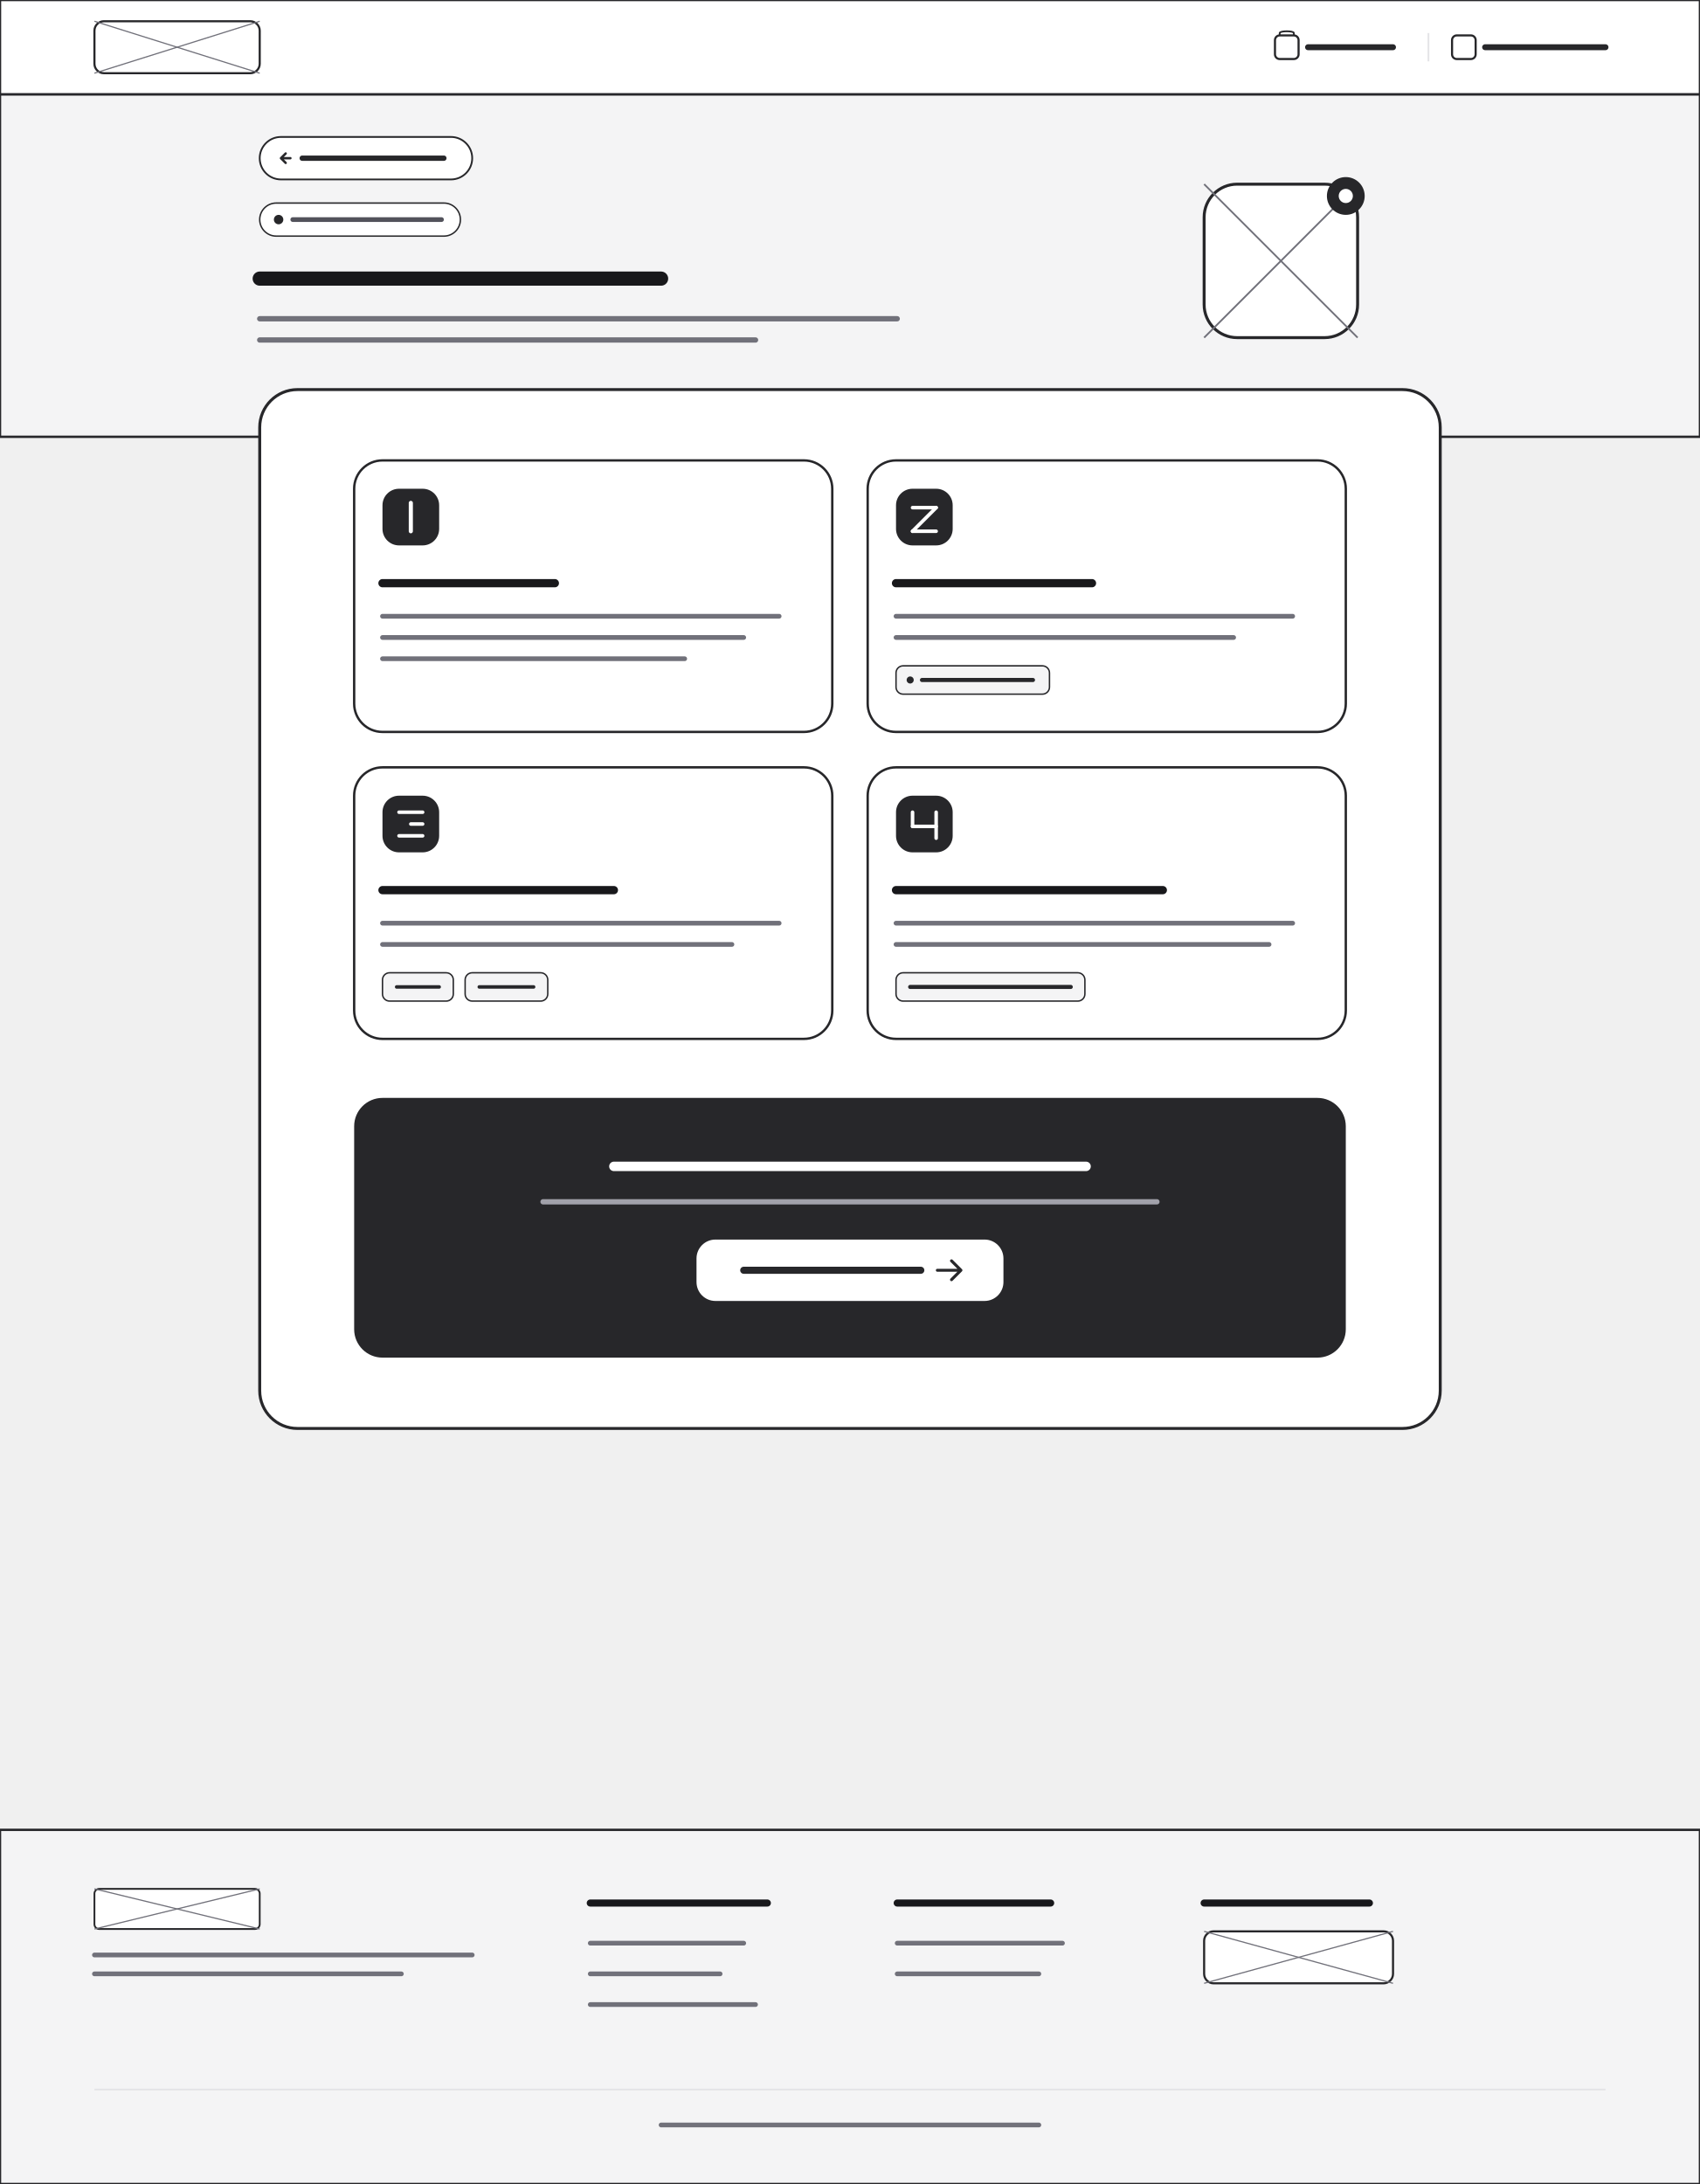
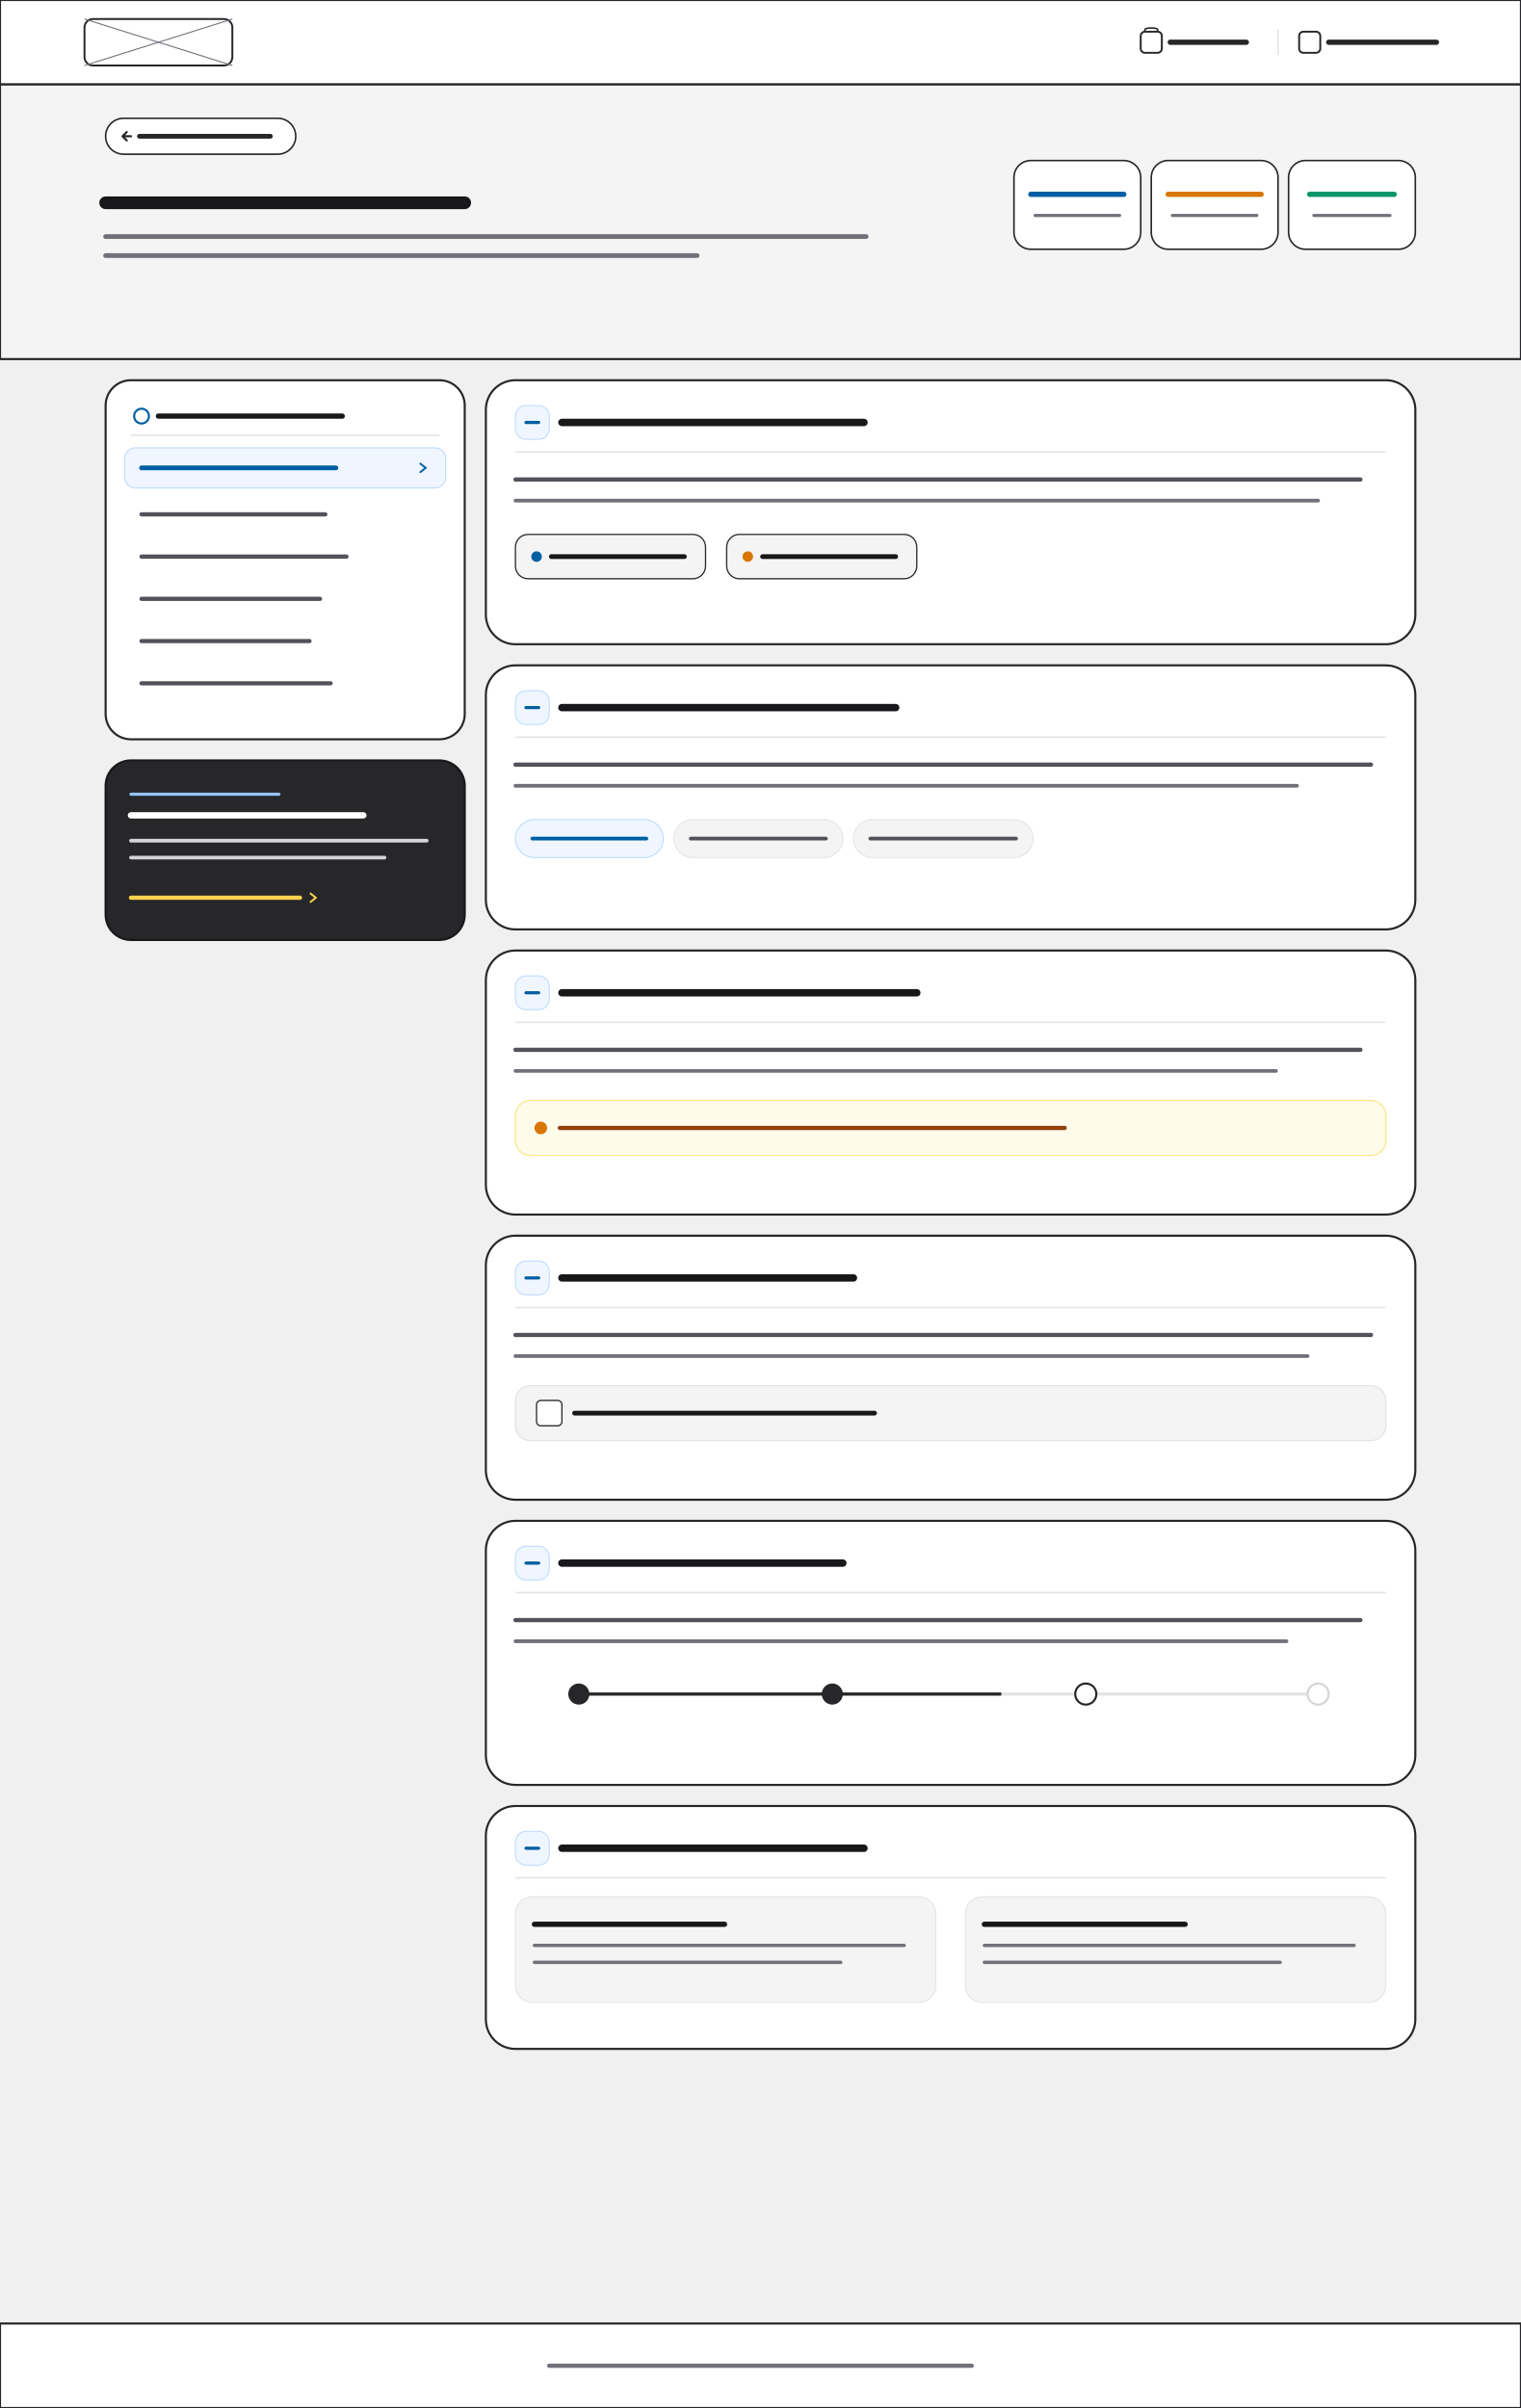
- <svg xmlns="http://www.w3.org/2000/svg" viewBox="0 0 1440 1850" width="1440" height="1850" style="background:#F8FAFC; font-family: -apple-system, BlinkMacSystemFont, 'Segoe UI', Roboto, sans-serif;">
+ <svg xmlns="http://www.w3.org/2000/svg" viewBox="0 0 1440 2280" width="1440" height="2280" style="background:#F8FAFC; font-family: -apple-system, BlinkMacSystemFont, 'Segoe UI', Roboto, sans-serif;">
  <g id="Top-Navbar">
    <rect x="0" y="0" width="1440" height="80" fill="#FFFFFF" stroke="#27272A" stroke-width="2" />
    <g transform="translate(80, 18)">
      <rect width="140" height="44" rx="8" fill="#FFFFFF" stroke="#27272A" stroke-width="1.8" />
      <line x1="0" y1="0" x2="140" y2="44" stroke="#71717A" stroke-width="1" />
      <line x1="140" y1="0" x2="0" y2="44" stroke="#71717A" stroke-width="1" />
    </g>
    <g transform="translate(1080, 26)">
      <g transform="translate(0, 0)">
        <rect x="0" y="4" width="20" height="20" rx="4" fill="#FFFFFF" stroke="#27272A" stroke-width="1.8" />
        <path d="M4 4 V2 C4 0 16 0 16 2 V4" fill="none" stroke="#27272A" stroke-width="1.5" />
        <line x1="28" y1="14" x2="100" y2="14" stroke="#27272A" stroke-width="5" stroke-linecap="round" />
      </g>
      <line x1="130" y1="2" x2="130" y2="26" stroke="#E4E4E7" stroke-width="1.5" />
      <g transform="translate(150, 0)">
        <rect x="0" y="4" width="20" height="20" rx="4" fill="#FFFFFF" stroke="#27272A" stroke-width="1.8" />
        <line x1="28" y1="14" x2="130" y2="14" stroke="#27272A" stroke-width="5" stroke-linecap="round" />
      </g>
    </g>
  </g>
  <g id="Header-Banner" transform="translate(0, 80)">
-     <rect x="0" y="0" width="1440" height="290" fill="#F4F4F5" stroke="#27272A" stroke-width="2" />
-     <g transform="translate(220, 36)">
+     <rect x="0" y="0" width="1440" height="260" fill="#F4F4F5" stroke="#27272A" stroke-width="2" />
+     <g transform="translate(100, 32)">
      <g transform="translate(0, 0)">
-         <rect width="180" height="36" rx="18" fill="#FFFFFF" stroke="#27272A" stroke-width="1.5" />
-         <path d="M26 18 L18 18 M22 14 L18 18 L22 22" stroke="#27272A" stroke-width="2" fill="none" stroke-linecap="round" stroke-linejoin="round" />
-         <line x1="36" y1="18" x2="156" y2="18" stroke="#27272A" stroke-width="4.5" stroke-linecap="round" />
-       </g>
-       <g transform="translate(0, 56)">
-         <rect width="170" height="28" rx="14" fill="#FFFFFF" stroke="#27272A" stroke-width="1.2" />
-         <circle cx="16" cy="14" r="4" fill="#27272A" />
-         <line x1="28" y1="14" x2="154" y2="14" stroke="#52525B" stroke-width="4" stroke-linecap="round" />
-       </g>
-       <line x1="0" y1="120" x2="340" y2="120" stroke="#18181B" stroke-width="12" stroke-linecap="round" />
-       <line x1="0" y1="154" x2="540" y2="154" stroke="#71717A" stroke-width="4.5" stroke-linecap="round" />
-       <line x1="0" y1="172" x2="420" y2="172" stroke="#71717A" stroke-width="4.5" stroke-linecap="round" />
-       <g transform="translate(800, 40)">
-         <rect width="130" height="130" rx="28" fill="#FFFFFF" stroke="#27272A" stroke-width="2.5" />
-         <line x1="0" y1="0" x2="130" y2="130" stroke="#71717A" stroke-width="1.5" />
-         <line x1="130" y1="0" x2="0" y2="130" stroke="#71717A" stroke-width="1.5" />
-         <circle cx="120" cy="10" r="16" fill="#27272A" />
-         <circle cx="120" cy="10" r="6" fill="#FFFFFF" />
-       </g>
-     </g>
-   </g>
-   <g id="Content-Card" transform="translate(220, 330)">
-     <rect width="1000" height="880" rx="32" fill="#FFFFFF" stroke="#27272A" stroke-width="2.5" />
-     <g transform="translate(80, 60)">
-       <g transform="translate(0, 0)">
-         <rect width="405" height="230" rx="24" fill="#FFFFFF" stroke="#27272A" stroke-width="2" />
-         <rect x="24" y="24" width="48" height="48" rx="14" fill="#27272A" />
-         <line x1="48" y1="36" x2="48" y2="60" stroke="#FFFFFF" stroke-width="3.5" stroke-linecap="round" />
-         <line x1="24" y1="104" x2="170" y2="104" stroke="#18181B" stroke-width="7" stroke-linecap="round" />
-         <line x1="24" y1="132" x2="360" y2="132" stroke="#71717A" stroke-width="4" stroke-linecap="round" />
-         <line x1="24" y1="150" x2="330" y2="150" stroke="#71717A" stroke-width="4" stroke-linecap="round" />
-         <line x1="24" y1="168" x2="280" y2="168" stroke="#71717A" stroke-width="4" stroke-linecap="round" />
-       </g>
-       <g transform="translate(435, 0)">
-         <rect width="405" height="230" rx="24" fill="#FFFFFF" stroke="#27272A" stroke-width="2" />
-         <rect x="24" y="24" width="48" height="48" rx="14" fill="#27272A" />
-         <line x1="38" y1="40" x2="58" y2="40" stroke="#FFFFFF" stroke-width="3" stroke-linecap="round" />
-         <line x1="58" y1="40" x2="38" y2="60" stroke="#FFFFFF" stroke-width="3" stroke-linecap="round" />
-         <line x1="38" y1="60" x2="58" y2="60" stroke="#FFFFFF" stroke-width="3" stroke-linecap="round" />
-         <line x1="24" y1="104" x2="190" y2="104" stroke="#18181B" stroke-width="7" stroke-linecap="round" />
-         <line x1="24" y1="132" x2="360" y2="132" stroke="#71717A" stroke-width="4" stroke-linecap="round" />
-         <line x1="24" y1="150" x2="310" y2="150" stroke="#71717A" stroke-width="4" stroke-linecap="round" />
-         <rect x="24" y="174" width="130" height="24" rx="6" fill="#F4F4F5" stroke="#27272A" stroke-width="1.2" />
-         <circle cx="36" cy="186" r="3" fill="#27272A" />
-         <line x1="46" y1="186" x2="140" y2="186" stroke="#27272A" stroke-width="3.5" stroke-linecap="round" />
-       </g>
-       <g transform="translate(0, 260)">
-         <rect width="405" height="230" rx="24" fill="#FFFFFF" stroke="#27272A" stroke-width="2" />
-         <rect x="24" y="24" width="48" height="48" rx="14" fill="#27272A" />
-         <line x1="38" y1="38" x2="58" y2="38" stroke="#FFFFFF" stroke-width="3" stroke-linecap="round" />
-         <line x1="48" y1="48" x2="58" y2="48" stroke="#FFFFFF" stroke-width="3" stroke-linecap="round" />
-         <line x1="38" y1="58" x2="58" y2="58" stroke="#FFFFFF" stroke-width="3" stroke-linecap="round" />
-         <line x1="24" y1="104" x2="220" y2="104" stroke="#18181B" stroke-width="7" stroke-linecap="round" />
-         <line x1="24" y1="132" x2="360" y2="132" stroke="#71717A" stroke-width="4" stroke-linecap="round" />
-         <line x1="24" y1="150" x2="320" y2="150" stroke="#71717A" stroke-width="4" stroke-linecap="round" />
-         <g transform="translate(24, 174)">
-           <rect width="60" height="24" rx="6" fill="#F4F4F5" stroke="#27272A" stroke-width="1.2" />
-           <line x1="12" y1="12" x2="48" y2="12" stroke="#27272A" stroke-width="3" stroke-linecap="round" />
-           <rect x="70" y="0" width="70" height="24" rx="6" fill="#F4F4F5" stroke="#27272A" stroke-width="1.2" />
-           <line x1="82" y1="12" x2="128" y2="12" stroke="#27272A" stroke-width="3" stroke-linecap="round" />
-         </g>
-       </g>
-       <g transform="translate(435, 260)">
-         <rect width="405" height="230" rx="24" fill="#FFFFFF" stroke="#27272A" stroke-width="2" />
-         <rect x="24" y="24" width="48" height="48" rx="14" fill="#27272A" />
-         <line x1="38" y1="38" x2="38" y2="50" stroke="#FFFFFF" stroke-width="3" stroke-linecap="round" />
-         <line x1="38" y1="50" x2="58" y2="50" stroke="#FFFFFF" stroke-width="3" stroke-linecap="round" />
-         <line x1="58" y1="38" x2="58" y2="60" stroke="#FFFFFF" stroke-width="3" stroke-linecap="round" />
-         <line x1="24" y1="104" x2="250" y2="104" stroke="#18181B" stroke-width="7" stroke-linecap="round" />
-         <line x1="24" y1="132" x2="360" y2="132" stroke="#71717A" stroke-width="4" stroke-linecap="round" />
-         <line x1="24" y1="150" x2="340" y2="150" stroke="#71717A" stroke-width="4" stroke-linecap="round" />
-         <rect x="24" y="174" width="160" height="24" rx="6" fill="#F4F4F5" stroke="#27272A" stroke-width="1.2" />
-         <line x1="36" y1="186" x2="172" y2="186" stroke="#27272A" stroke-width="3.5" stroke-linecap="round" />
-       </g>
-     </g>
-     <g transform="translate(80, 600)">
-       <rect width="840" height="220" rx="24" fill="#27272A" />
-       <g transform="translate(60, 40)">
-         <line x1="160" y1="18" x2="560" y2="18" stroke="#FFFFFF" stroke-width="8" stroke-linecap="round" />
-         <line x1="100" y1="48" x2="620" y2="48" stroke="#A1A1AA" stroke-width="4.5" stroke-linecap="round" />
-         <g transform="translate(230, 80)">
-           <rect width="260" height="52" rx="16" fill="#FFFFFF" />
-           <line x1="40" y1="26" x2="190" y2="26" stroke="#27272A" stroke-width="6" stroke-linecap="round" />
-           <path d="M204 26 L224 26 M216 18 L224 26 L216 34" stroke="#27272A" stroke-width="2.5" fill="none" stroke-linecap="round" stroke-linejoin="round" />
-         </g>
-       </g>
-     </g>
-   </g>
-   <g id="Footer" transform="translate(0, 1550)">
-     <rect x="0" y="0" width="1440" height="300" fill="#F4F4F5" stroke="#27272A" stroke-width="2" />
-     <g transform="translate(80, 50)">
-       <g transform="translate(0, 0)">
-         <rect width="140" height="34" rx="4" fill="#FFFFFF" stroke="#27272A" stroke-width="1.5" />
-         <line x1="0" y1="0" x2="140" y2="34" stroke="#71717A" stroke-width="1" />
-         <line x1="140" y1="0" x2="0" y2="34" stroke="#71717A" stroke-width="1" />
-         <line x1="0" y1="56" x2="320" y2="56" stroke="#71717A" stroke-width="4" stroke-linecap="round" />
-         <line x1="0" y1="72" x2="260" y2="72" stroke="#71717A" stroke-width="4" stroke-linecap="round" />
-       </g>
-       <g transform="translate(420, 0)">
-         <line x1="0" y1="12" x2="150" y2="12" stroke="#18181B" stroke-width="6" stroke-linecap="round" />
-         <line x1="0" y1="46" x2="130" y2="46" stroke="#71717A" stroke-width="4" stroke-linecap="round" />
-         <line x1="0" y1="72" x2="110" y2="72" stroke="#71717A" stroke-width="4" stroke-linecap="round" />
-         <line x1="0" y1="98" x2="140" y2="98" stroke="#71717A" stroke-width="4" stroke-linecap="round" />
-       </g>
-       <g transform="translate(680, 0)">
-         <line x1="0" y1="12" x2="130" y2="12" stroke="#18181B" stroke-width="6" stroke-linecap="round" />
-         <line x1="0" y1="46" x2="140" y2="46" stroke="#71717A" stroke-width="4" stroke-linecap="round" />
-         <line x1="0" y1="72" x2="120" y2="72" stroke="#71717A" stroke-width="4" stroke-linecap="round" />
-       </g>
-       <g transform="translate(940, 0)">
-         <line x1="0" y1="12" x2="140" y2="12" stroke="#18181B" stroke-width="6" stroke-linecap="round" />
-         <rect x="0" y="36" width="160" height="44" rx="8" fill="#FFFFFF" stroke="#27272A" stroke-width="1.8" />
-         <line x1="0" y1="36" x2="160" y2="80" stroke="#71717A" stroke-width="1" />
-         <line x1="160" y1="36" x2="0" y2="80" stroke="#71717A" stroke-width="1" />
-       </g>
-     </g>
-     <line x1="80" y1="220" x2="1360" y2="220" stroke="#E4E4E7" stroke-width="1.5" />
-     <line x1="560" y1="250" x2="880" y2="250" stroke="#71717A" stroke-width="4" stroke-linecap="round" />
+         <rect width="180" height="34" rx="17" fill="#FFFFFF" stroke="#27272A" stroke-width="1.5" />
+         <path d="M24 17 L16 17 M20 13 L16 17 L20 21" stroke="#27272A" stroke-width="2" fill="none" stroke-linecap="round" stroke-linejoin="round" />
+         <line x1="32" y1="17" x2="156" y2="17" stroke="#27272A" stroke-width="4.5" stroke-linecap="round" />
+       </g>
+       <line x1="0" y1="80" x2="340" y2="80" stroke="#18181B" stroke-width="12" stroke-linecap="round" />
+       <line x1="0" y1="112" x2="720" y2="112" stroke="#71717A" stroke-width="4.5" stroke-linecap="round" />
+       <line x1="0" y1="130" x2="560" y2="130" stroke="#71717A" stroke-width="4.5" stroke-linecap="round" />
+       <g transform="translate(860, 40)">
+         <g transform="translate(0, 0)">
+           <rect width="120" height="84" rx="16" fill="#FFFFFF" stroke="#27272A" stroke-width="1.5" />
+           <line x1="16" y1="32" x2="104" y2="32" stroke="#005EA2" stroke-width="5" stroke-linecap="round" />
+           <line x1="20" y1="52" x2="100" y2="52" stroke="#71717A" stroke-width="3" stroke-linecap="round" />
+         </g>
+         <g transform="translate(130, 0)">
+           <rect width="120" height="84" rx="16" fill="#FFFFFF" stroke="#27272A" stroke-width="1.5" />
+           <line x1="16" y1="32" x2="104" y2="32" stroke="#D97706" stroke-width="5" stroke-linecap="round" />
+           <line x1="20" y1="52" x2="100" y2="52" stroke="#71717A" stroke-width="3" stroke-linecap="round" />
+         </g>
+         <g transform="translate(260, 0)">
+           <rect width="120" height="84" rx="16" fill="#FFFFFF" stroke="#27272A" stroke-width="1.5" />
+           <line x1="20" y1="32" x2="100" y2="32" stroke="#059669" stroke-width="5" stroke-linecap="round" />
+           <line x1="24" y1="52" x2="96" y2="52" stroke="#71717A" stroke-width="3" stroke-linecap="round" />
+         </g>
+       </g>
+     </g>
+   </g>
+   <g id="Main-Workspace" transform="translate(100, 360)">
+     <g id="Left-Sidebar" transform="translate(0, 0)">
+       <g id="Steps-Nav-Card">
+         <rect width="340" height="340" rx="24" fill="#FFFFFF" stroke="#27272A" stroke-width="2" />
+         <g transform="translate(24, 24)">
+           <circle cx="10" cy="10" r="7" fill="none" stroke="#005EA2" stroke-width="2" />
+           <line x1="26" y1="10" x2="200" y2="10" stroke="#18181B" stroke-width="5" stroke-linecap="round" />
+         </g>
+         <line x1="24" y1="52" x2="316" y2="52" stroke="#E4E4E7" stroke-width="1.5" />
+         <g transform="translate(18, 64)">
+           <g transform="translate(0, 0)">
+             <rect width="304" height="38" rx="10" fill="#EFF6FF" stroke="#BFDBFE" stroke-width="1" />
+             <line x1="16" y1="19" x2="200" y2="19" stroke="#005EA2" stroke-width="4.5" stroke-linecap="round" />
+             <path d="M280 15 L285 19 L280 23" stroke="#005EA2" stroke-width="1.8" fill="none" stroke-linecap="round" />
+           </g>
+           <g transform="translate(0, 44)">
+             <line x1="16" y1="19" x2="190" y2="19" stroke="#52525B" stroke-width="4" stroke-linecap="round" />
+           </g>
+           <g transform="translate(0, 84)">
+             <line x1="16" y1="19" x2="210" y2="19" stroke="#52525B" stroke-width="4" stroke-linecap="round" />
+           </g>
+           <g transform="translate(0, 124)">
+             <line x1="16" y1="19" x2="185" y2="19" stroke="#52525B" stroke-width="4" stroke-linecap="round" />
+           </g>
+           <g transform="translate(0, 164)">
+             <line x1="16" y1="19" x2="175" y2="19" stroke="#52525B" stroke-width="4" stroke-linecap="round" />
+           </g>
+           <g transform="translate(0, 204)">
+             <line x1="16" y1="19" x2="195" y2="19" stroke="#52525B" stroke-width="4" stroke-linecap="round" />
+           </g>
+         </g>
+       </g>
+       <g id="Quick-Help-Card" transform="translate(0, 360)">
+         <rect width="340" height="170" rx="24" fill="#27272A" stroke="#18181B" stroke-width="2" />
+         <g transform="translate(24, 24)">
+           <line x1="0" y1="8" x2="140" y2="8" stroke="#93C5FD" stroke-width="3" stroke-linecap="round" />
+           <line x1="0" y1="28" x2="220" y2="28" stroke="#FFFFFF" stroke-width="6" stroke-linecap="round" />
+           <line x1="0" y1="52" x2="280" y2="52" stroke="#D4D4D8" stroke-width="3.5" stroke-linecap="round" />
+           <line x1="0" y1="68" x2="240" y2="68" stroke="#D4D4D8" stroke-width="3.5" stroke-linecap="round" />
+           <g transform="translate(0, 96)">
+             <line x1="0" y1="10" x2="160" y2="10" stroke="#FCD34D" stroke-width="4" stroke-linecap="round" />
+             <path d="M170 6 L175 10 L170 14" stroke="#FCD34D" stroke-width="1.8" fill="none" stroke-linecap="round" />
+           </g>
+         </g>
+       </g>
+     </g>
+     <g id="Right-Content" transform="translate(360, 0)">
+       <g id="Step-01">
+         <rect width="880" height="250" rx="28" fill="#FFFFFF" stroke="#27272A" stroke-width="2" />
+         <g transform="translate(28, 24)">
+           <rect width="32" height="32" rx="10" fill="#EFF6FF" stroke="#BFDBFE" stroke-width="1" />
+           <line x1="10" y1="16" x2="22" y2="16" stroke="#005EA2" stroke-width="3" stroke-linecap="round" />
+           <line x1="44" y1="16" x2="330" y2="16" stroke="#18181B" stroke-width="7" stroke-linecap="round" />
+         </g>
+         <line x1="28" y1="68" x2="852" y2="68" stroke="#E4E4E7" stroke-width="1.5" />
+         <g transform="translate(28, 86)">
+           <line x1="0" y1="8" x2="800" y2="8" stroke="#52525B" stroke-width="4" stroke-linecap="round" />
+           <line x1="0" y1="28" x2="760" y2="28" stroke="#71717A" stroke-width="3.5" stroke-linecap="round" />
+           <g transform="translate(0, 60)">
+             <rect width="180" height="42" rx="12" fill="#F4F4F5" stroke="#27272A" stroke-width="1.2" />
+             <circle cx="20" cy="21" r="5" fill="#005EA2" />
+             <line x1="34" y1="21" x2="160" y2="21" stroke="#18181B" stroke-width="4.5" stroke-linecap="round" />
+             <g transform="translate(200, 0)">
+               <rect width="180" height="42" rx="12" fill="#F4F4F5" stroke="#27272A" stroke-width="1.2" />
+               <circle cx="20" cy="21" r="5" fill="#D97706" />
+               <line x1="34" y1="21" x2="160" y2="21" stroke="#18181B" stroke-width="4.5" stroke-linecap="round" />
+             </g>
+           </g>
+         </g>
+       </g>
+       <g id="Step-02" transform="translate(0, 270)">
+         <rect width="880" height="250" rx="28" fill="#FFFFFF" stroke="#27272A" stroke-width="2" />
+         <g transform="translate(28, 24)">
+           <rect width="32" height="32" rx="10" fill="#EFF6FF" stroke="#BFDBFE" stroke-width="1" />
+           <line x1="10" y1="16" x2="22" y2="16" stroke="#005EA2" stroke-width="3" stroke-linecap="round" />
+           <line x1="44" y1="16" x2="360" y2="16" stroke="#18181B" stroke-width="7" stroke-linecap="round" />
+         </g>
+         <line x1="28" y1="68" x2="852" y2="68" stroke="#E4E4E7" stroke-width="1.5" />
+         <g transform="translate(28, 86)">
+           <line x1="0" y1="8" x2="810" y2="8" stroke="#52525B" stroke-width="4" stroke-linecap="round" />
+           <line x1="0" y1="28" x2="740" y2="28" stroke="#71717A" stroke-width="3.5" stroke-linecap="round" />
+           <g transform="translate(0, 60)">
+             <rect width="140" height="36" rx="18" fill="#EFF6FF" stroke="#BFDBFE" stroke-width="1" />
+             <line x1="16" y1="18" x2="124" y2="18" stroke="#005EA2" stroke-width="3.5" stroke-linecap="round" />
+             <g transform="translate(150, 0)">
+               <rect width="160" height="36" rx="18" fill="#F4F4F5" stroke="#E4E4E7" stroke-width="1" />
+               <line x1="16" y1="18" x2="144" y2="18" stroke="#52525B" stroke-width="3.5" stroke-linecap="round" />
+             </g>
+             <g transform="translate(320, 0)">
+               <rect width="170" height="36" rx="18" fill="#F4F4F5" stroke="#E4E4E7" stroke-width="1" />
+               <line x1="16" y1="18" x2="154" y2="18" stroke="#52525B" stroke-width="3.5" stroke-linecap="round" />
+             </g>
+           </g>
+         </g>
+       </g>
+       <g id="Step-03" transform="translate(0, 540)">
+         <rect width="880" height="250" rx="28" fill="#FFFFFF" stroke="#27272A" stroke-width="2" />
+         <g transform="translate(28, 24)">
+           <rect width="32" height="32" rx="10" fill="#EFF6FF" stroke="#BFDBFE" stroke-width="1" />
+           <line x1="10" y1="16" x2="22" y2="16" stroke="#005EA2" stroke-width="3" stroke-linecap="round" />
+           <line x1="44" y1="16" x2="380" y2="16" stroke="#18181B" stroke-width="7" stroke-linecap="round" />
+         </g>
+         <line x1="28" y1="68" x2="852" y2="68" stroke="#E4E4E7" stroke-width="1.5" />
+         <g transform="translate(28, 86)">
+           <line x1="0" y1="8" x2="800" y2="8" stroke="#52525B" stroke-width="4" stroke-linecap="round" />
+           <line x1="0" y1="28" x2="720" y2="28" stroke="#71717A" stroke-width="3.5" stroke-linecap="round" />
+           <g transform="translate(0, 56)">
+             <rect width="824" height="52" rx="14" fill="#FFFBEB" stroke="#FDE68A" stroke-width="1.2" />
+             <circle cx="24" cy="26" r="6" fill="#D97706" />
+             <line x1="42" y1="26" x2="520" y2="26" stroke="#92400E" stroke-width="4" stroke-linecap="round" />
+           </g>
+         </g>
+       </g>
+       <g id="Step-04" transform="translate(0, 810)">
+         <rect width="880" height="250" rx="28" fill="#FFFFFF" stroke="#27272A" stroke-width="2" />
+         <g transform="translate(28, 24)">
+           <rect width="32" height="32" rx="10" fill="#EFF6FF" stroke="#BFDBFE" stroke-width="1" />
+           <line x1="10" y1="16" x2="22" y2="16" stroke="#005EA2" stroke-width="3" stroke-linecap="round" />
+           <line x1="44" y1="16" x2="320" y2="16" stroke="#18181B" stroke-width="7" stroke-linecap="round" />
+         </g>
+         <line x1="28" y1="68" x2="852" y2="68" stroke="#E4E4E7" stroke-width="1.5" />
+         <g transform="translate(28, 86)">
+           <line x1="0" y1="8" x2="810" y2="8" stroke="#52525B" stroke-width="4" stroke-linecap="round" />
+           <line x1="0" y1="28" x2="750" y2="28" stroke="#71717A" stroke-width="3.5" stroke-linecap="round" />
+           <g transform="translate(0, 56)">
+             <rect width="824" height="52" rx="14" fill="#F4F4F5" stroke="#E4E4E7" stroke-width="1.2" />
+             <rect x="20" y="14" width="24" height="24" rx="4" fill="#FFFFFF" stroke="#27272A" stroke-width="1.2" />
+             <line x1="56" y1="26" x2="340" y2="26" stroke="#18181B" stroke-width="4.5" stroke-linecap="round" />
+           </g>
+         </g>
+       </g>
+       <g id="Step-05" transform="translate(0, 1080)">
+         <rect width="880" height="250" rx="28" fill="#FFFFFF" stroke="#27272A" stroke-width="2" />
+         <g transform="translate(28, 24)">
+           <rect width="32" height="32" rx="10" fill="#EFF6FF" stroke="#BFDBFE" stroke-width="1" />
+           <line x1="10" y1="16" x2="22" y2="16" stroke="#005EA2" stroke-width="3" stroke-linecap="round" />
+           <line x1="44" y1="16" x2="310" y2="16" stroke="#18181B" stroke-width="7" stroke-linecap="round" />
+         </g>
+         <line x1="28" y1="68" x2="852" y2="68" stroke="#E4E4E7" stroke-width="1.5" />
+         <g transform="translate(28, 86)">
+           <line x1="0" y1="8" x2="800" y2="8" stroke="#52525B" stroke-width="4" stroke-linecap="round" />
+           <line x1="0" y1="28" x2="730" y2="28" stroke="#71717A" stroke-width="3.5" stroke-linecap="round" />
+           <g transform="translate(40, 68)">
+             <line x1="20" y1="10" x2="720" y2="10" stroke="#E4E4E7" stroke-width="3" />
+             <line x1="20" y1="10" x2="420" y2="10" stroke="#27272A" stroke-width="3" />
+             <circle cx="20" cy="10" r="10" fill="#27272A" />
+             <circle cx="260" cy="10" r="10" fill="#27272A" />
+             <circle cx="500" cy="10" r="10" fill="#FFFFFF" stroke="#27272A" stroke-width="2" />
+             <circle cx="720" cy="10" r="10" fill="#FFFFFF" stroke="#D4D4D8" stroke-width="2" />
+           </g>
+         </g>
+       </g>
+       <g id="Section-Tips" transform="translate(0, 1350)">
+         <rect width="880" height="230" rx="28" fill="#FFFFFF" stroke="#27272A" stroke-width="2" />
+         <g transform="translate(28, 24)">
+           <rect width="32" height="32" rx="10" fill="#EFF6FF" stroke="#BFDBFE" stroke-width="1" />
+           <line x1="10" y1="16" x2="22" y2="16" stroke="#005EA2" stroke-width="3" stroke-linecap="round" />
+           <line x1="44" y1="16" x2="330" y2="16" stroke="#18181B" stroke-width="7" stroke-linecap="round" />
+         </g>
+         <line x1="28" y1="68" x2="852" y2="68" stroke="#E4E4E7" stroke-width="1.5" />
+         <g transform="translate(28, 86)">
+           <g transform="translate(0, 0)">
+             <rect width="398" height="100" rx="16" fill="#F4F4F5" stroke="#E4E4E7" stroke-width="1" />
+             <g transform="translate(18, 18)">
+               <line x1="0" y1="8" x2="180" y2="8" stroke="#18181B" stroke-width="5" stroke-linecap="round" />
+               <line x1="0" y1="28" x2="350" y2="28" stroke="#71717A" stroke-width="3.2" stroke-linecap="round" />
+               <line x1="0" y1="44" x2="290" y2="44" stroke="#71717A" stroke-width="3.2" stroke-linecap="round" />
+             </g>
+           </g>
+           <g transform="translate(426, 0)">
+             <rect width="398" height="100" rx="16" fill="#F4F4F5" stroke="#E4E4E7" stroke-width="1" />
+             <g transform="translate(18, 18)">
+               <line x1="0" y1="8" x2="190" y2="8" stroke="#18181B" stroke-width="5" stroke-linecap="round" />
+               <line x1="0" y1="28" x2="350" y2="28" stroke="#71717A" stroke-width="3.2" stroke-linecap="round" />
+               <line x1="0" y1="44" x2="280" y2="44" stroke="#71717A" stroke-width="3.2" stroke-linecap="round" />
+             </g>
+           </g>
+         </g>
+       </g>
+     </g>
+   </g>
+   <g id="Footer" transform="translate(0, 2200)">
+     <rect width="1440" height="80" fill="#FFFFFF" stroke="#27272A" stroke-width="2" />
+     <line x1="520" y1="40" x2="920" y2="40" stroke="#71717A" stroke-width="4" stroke-linecap="round" />
  </g>
</svg>
